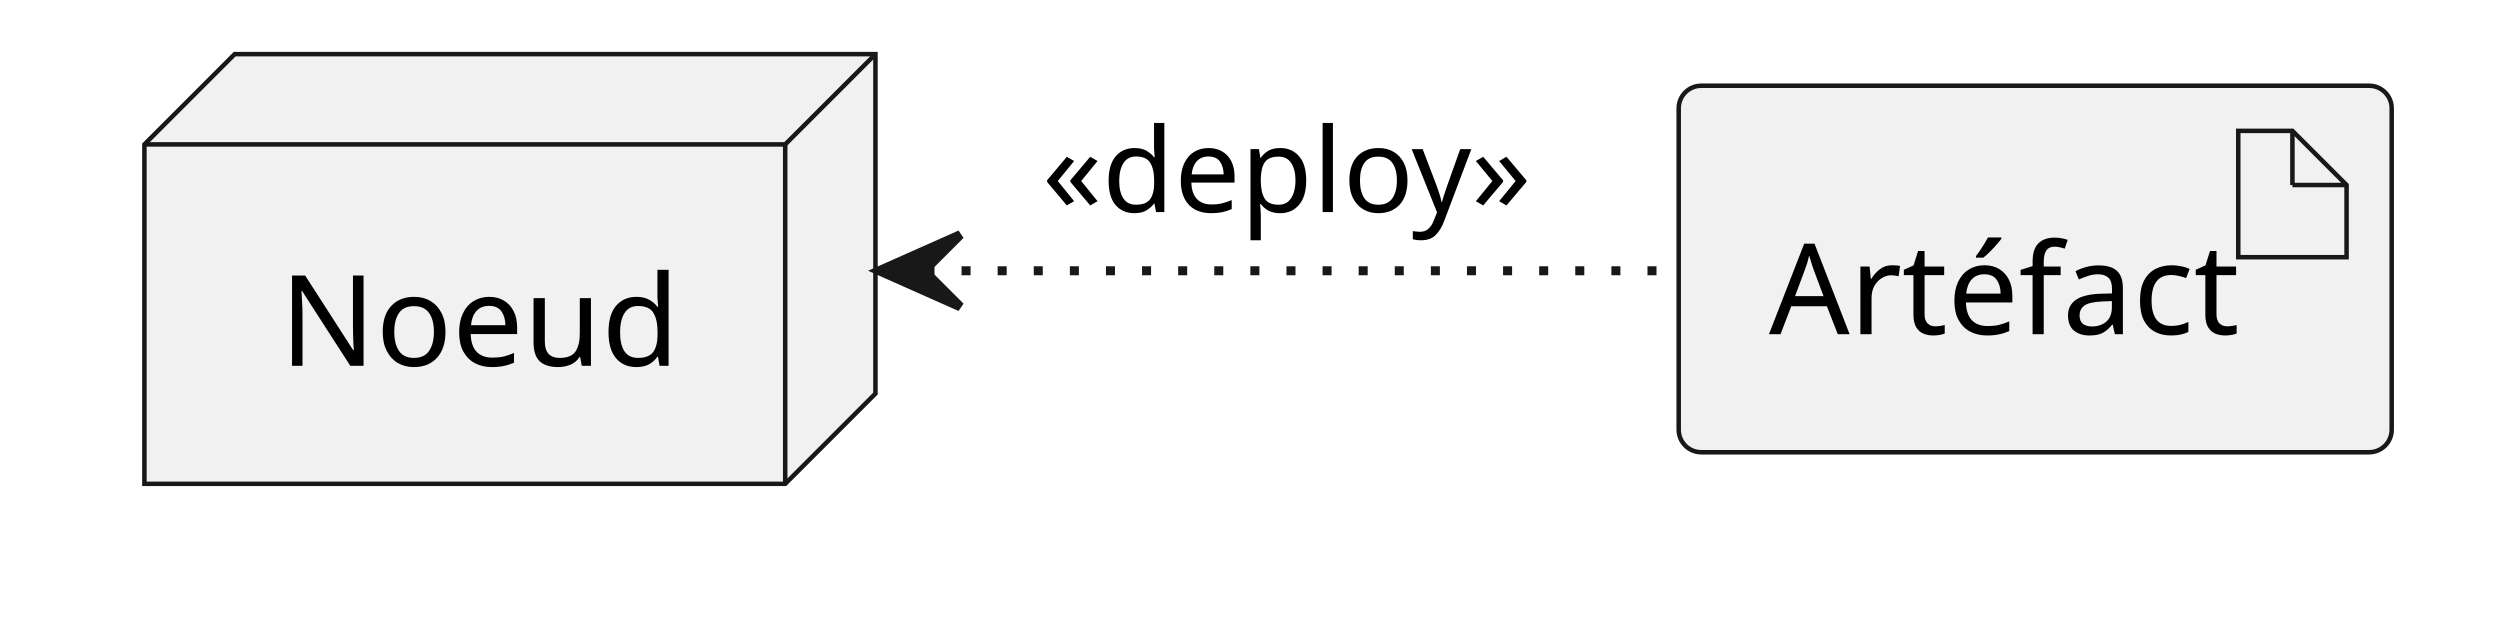
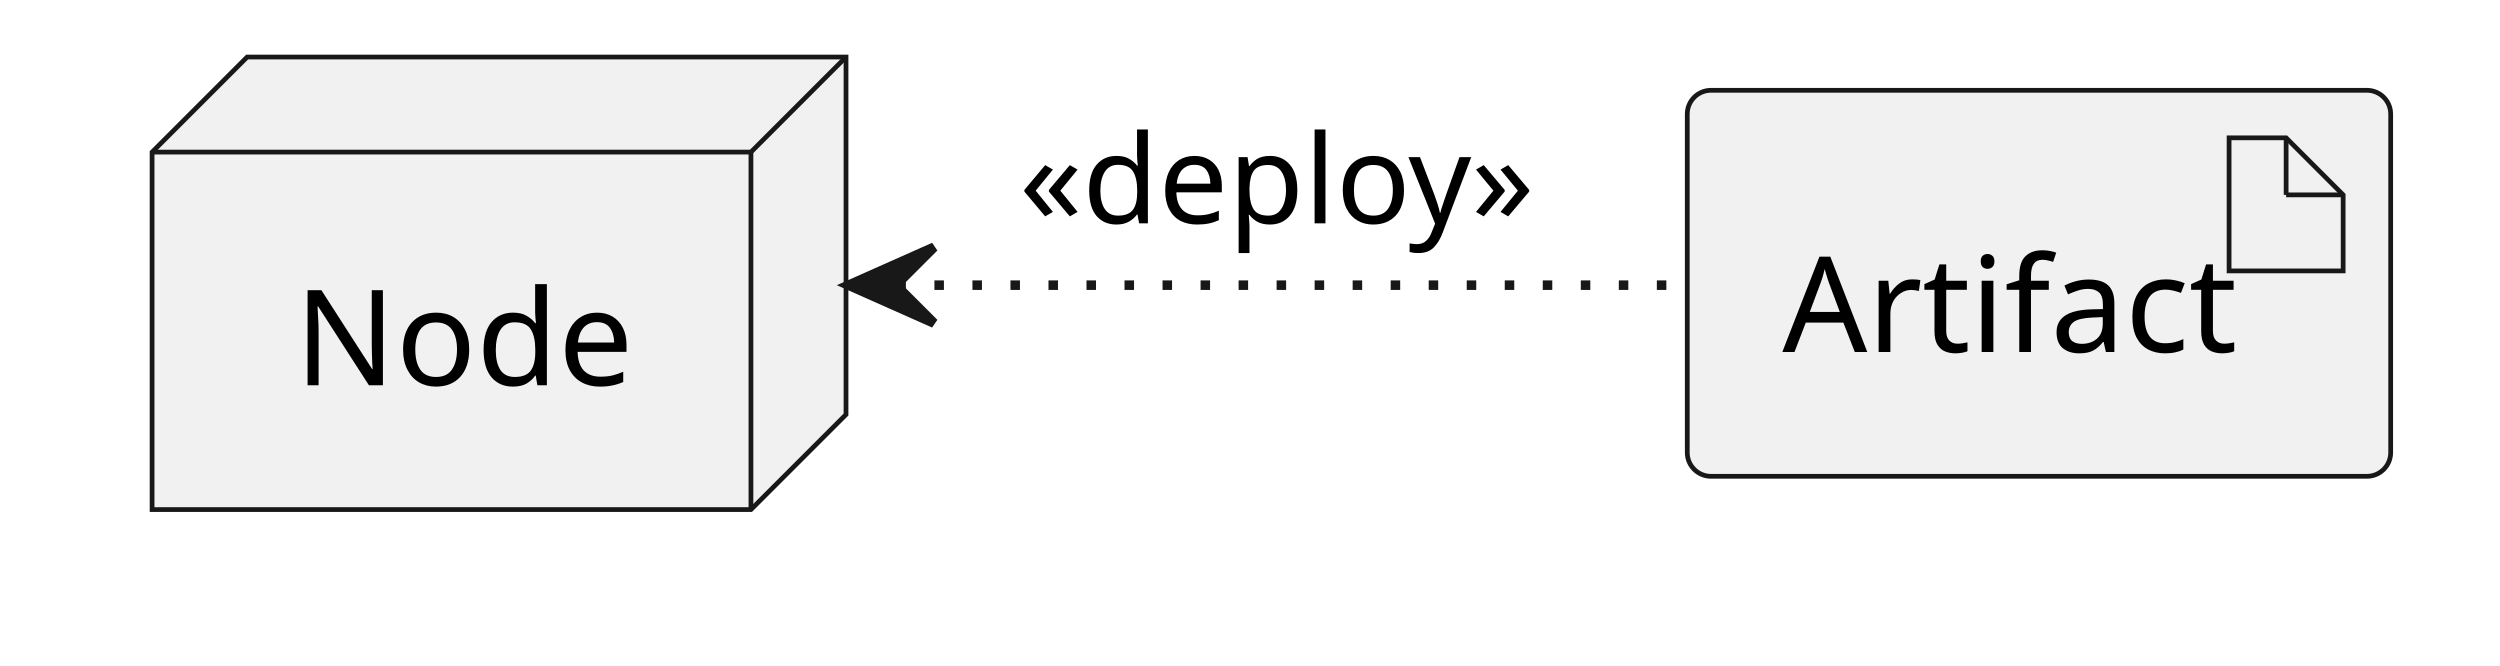
- <svg xmlns="http://www.w3.org/2000/svg" contentStyleType="text/css" height="70px" preserveAspectRatio="none" style="width:277px;height:70px;background:#FFFFFF;" version="1.1" viewBox="0 0 277 70" width="277px" zoomAndPan="magnify">
+ <svg xmlns="http://www.w3.org/2000/svg" contentStyleType="text/css" height="70px" preserveAspectRatio="none" style="width:263px;height:70px;background:#FFFFFF;" version="1.1" viewBox="0 0 263 70" width="263px" zoomAndPan="magnify">
  <defs />
  <g>
-     <g id="elem_Noeud">
-       <polygon fill="#F1F1F1" points="16,16,26,6,97,6,97,43.609,87,53.609,16,53.609,16,16" style="stroke:#181818;stroke-width:0.5;" />
-       <line style="stroke:#181818;stroke-width:0.5;" x1="87" x2="97" y1="16" y2="6" />
-       <line style="stroke:#181818;stroke-width:0.5;" x1="16" x2="87" y1="16" y2="16" />
-       <line style="stroke:#181818;stroke-width:0.5;" x1="87" x2="87" y1="16" y2="53.609" />
-       <text fill="#000000" font-family="sans-serif" font-size="14" lengthAdjust="spacing" textLength="41" x="31" y="40.533">Noeud</text>
+     <g id="elem_Node">
+       <polygon fill="#F1F1F1" points="16,16,26,6,89,6,89,43.609,79,53.609,16,53.609,16,16" style="stroke:#181818;stroke-width:0.5;" />
+       <line style="stroke:#181818;stroke-width:0.5;" x1="79" x2="89" y1="16" y2="6" />
+       <line style="stroke:#181818;stroke-width:0.5;" x1="16" x2="79" y1="16" y2="16" />
+       <line style="stroke:#181818;stroke-width:0.5;" x1="79" x2="79" y1="16" y2="53.609" />
+       <text fill="#000000" font-family="sans-serif" font-size="14" lengthAdjust="spacing" textLength="33" x="31" y="40.533">Node</text>
    </g>
-     <g id="elem_Artéfact">
-       <rect fill="#F1F1F1" height="40.609" rx="2.5" ry="2.5" style="stroke:#181818;stroke-width:0.5;" width="79" x="186" y="9.5" />
-       <polygon fill="#F1F1F1" points="248,14.5,248,28.5,260,28.5,260,20.5,254,14.5,248,14.5" style="stroke:#181818;stroke-width:0.5;" />
-       <line style="stroke:#181818;stroke-width:0.5;" x1="254" x2="254" y1="14.5" y2="20.5" />
-       <line style="stroke:#181818;stroke-width:0.5;" x1="260" x2="254" y1="20.5" y2="20.5" />
-       <text fill="#000000" font-family="sans-serif" font-size="14" lengthAdjust="spacing" textLength="49" x="196" y="37.033">Artéfact</text>
+     <g id="elem_Artifact">
+       <rect fill="#F1F1F1" height="40.609" rx="2.5" ry="2.5" style="stroke:#181818;stroke-width:0.5;" width="74" x="177.5" y="9.5" />
+       <polygon fill="#F1F1F1" points="234.5,14.5,234.5,28.5,246.5,28.5,246.5,20.5,240.5,14.5,234.5,14.5" style="stroke:#181818;stroke-width:0.5;" />
+       <line style="stroke:#181818;stroke-width:0.5;" x1="240.5" x2="240.5" y1="14.5" y2="20.5" />
+       <line style="stroke:#181818;stroke-width:0.5;" x1="246.5" x2="240.5" y1="20.5" y2="20.5" />
+       <text fill="#000000" font-family="sans-serif" font-size="14" lengthAdjust="spacing" textLength="44" x="187.5" y="37.033">Artifact</text>
    </g>
-     <g id="link_Noeud_Artéfact">
-       <path d="M102.54,30 C128.61,30 160.9,30 185.84,30 " fill="none" id="Noeud-backto-Artéfact" style="stroke:#181818;stroke-width:1.0;stroke-dasharray:1.0,3.0;" />
-       <polygon fill="#181818" points="97.41,30,106.41,34,102.41,30,106.41,26,97.41,30" style="stroke:#181818;stroke-width:1.0;" />
-       <text fill="#000000" font-family="sans-serif" font-size="13" lengthAdjust="spacing" textLength="52" x="115.5" y="23.495">«deploy»</text>
+     <g id="link_Node_Artifact">
+       <path d="M94.3,30 C119.97,30 152.56,30 177.32,30 " fill="none" id="Node-backto-Artifact" style="stroke:#181818;stroke-width:1.0;stroke-dasharray:1.0,3.0;" />
+       <polygon fill="#181818" points="89.26,30,98.26,34,94.26,30,98.26,26,89.26,30" style="stroke:#181818;stroke-width:1.0;" />
+       <text fill="#000000" font-family="sans-serif" font-size="13" lengthAdjust="spacing" textLength="52" x="107.25" y="23.495">«deploy»</text>
    </g>
  </g>
</svg>
